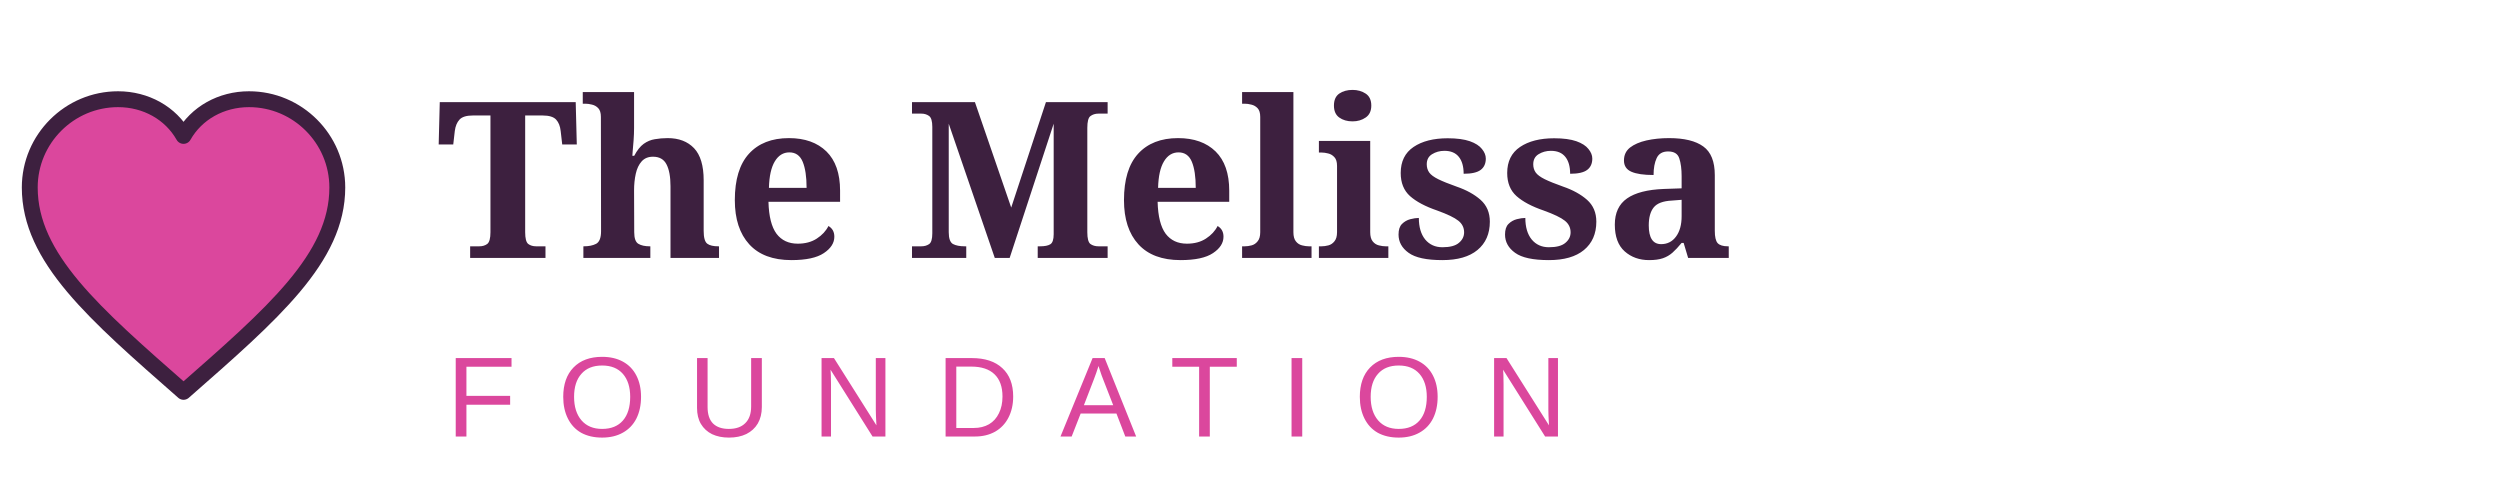
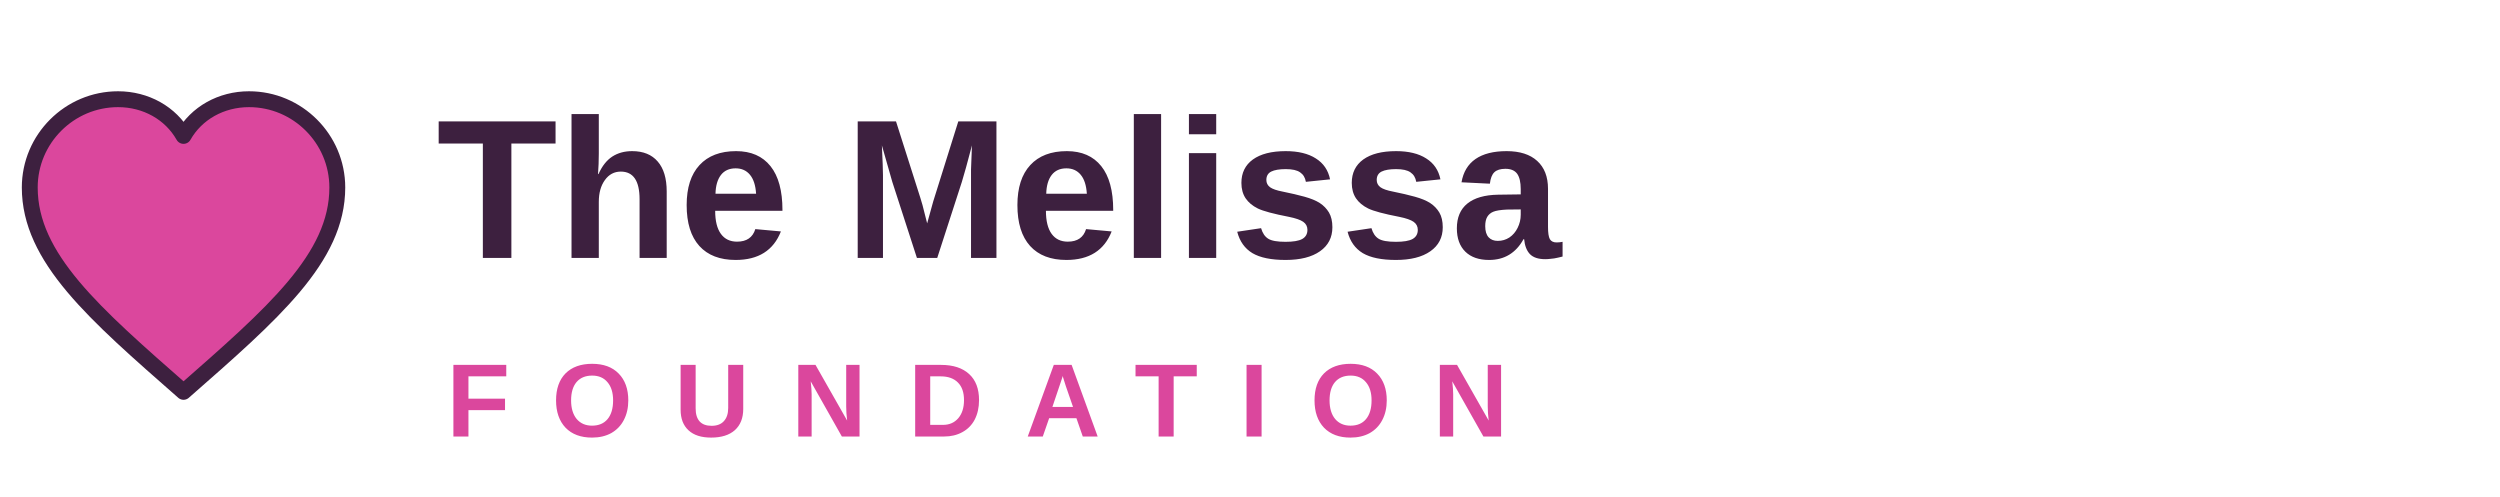
<svg xmlns="http://www.w3.org/2000/svg" width="252" height="50" viewBox="0 0 252 50" fill="none">
  <g transform="translate(2,9)">
    <path d="M16.5 30.5 C 7.5 22.6 1 17 1 9.9 C 1 5 5 1 9.9 1 C 12.7 1 15.2 2.4 16.5 4.7 C 17.8 2.4 20.3 1 23.1 1 C 28 1 32 5 32 9.9 C 32 17 25.5 22.6 16.5 30.5 Z" fill="#DB479D" />
    <path d="M16.5 30.5 C 7.5 22.6 1 17 1 9.9 C 1 5 5 1 9.9 1 C 12.7 1 15.2 2.4 16.5 4.7 C 17.8 2.4 20.3 1 23.1 1 C 28 1 32 5 32 9.9 C 32 17 25.5 22.6 16.5 30.5 Z" stroke="#3D203F" stroke-width="1.6" stroke-linejoin="round" />
  </g>
-   <text x="44" y="26" font-family="'Playfair Display', Georgia, serif" font-size="22" font-weight="700" fill="#3D203F">The Melissa</text>
-   <text x="45" y="44" font-family="Poppins, Arial, sans-serif" font-size="11.5" font-weight="500" letter-spacing="4.2" fill="#DB479D">FOUNDATION</text>
+   <text x="44" y="26" font-family="Montserrat, Arial, sans-serif" font-size="20" font-weight="700" fill="#3D203F">The Melissa</text>
+   <text x="45" y="44" font-family="Montserrat, Arial, sans-serif" font-size="10.5" font-weight="600" letter-spacing="4.2" fill="#DB479D">FOUNDATION</text>
</svg>
